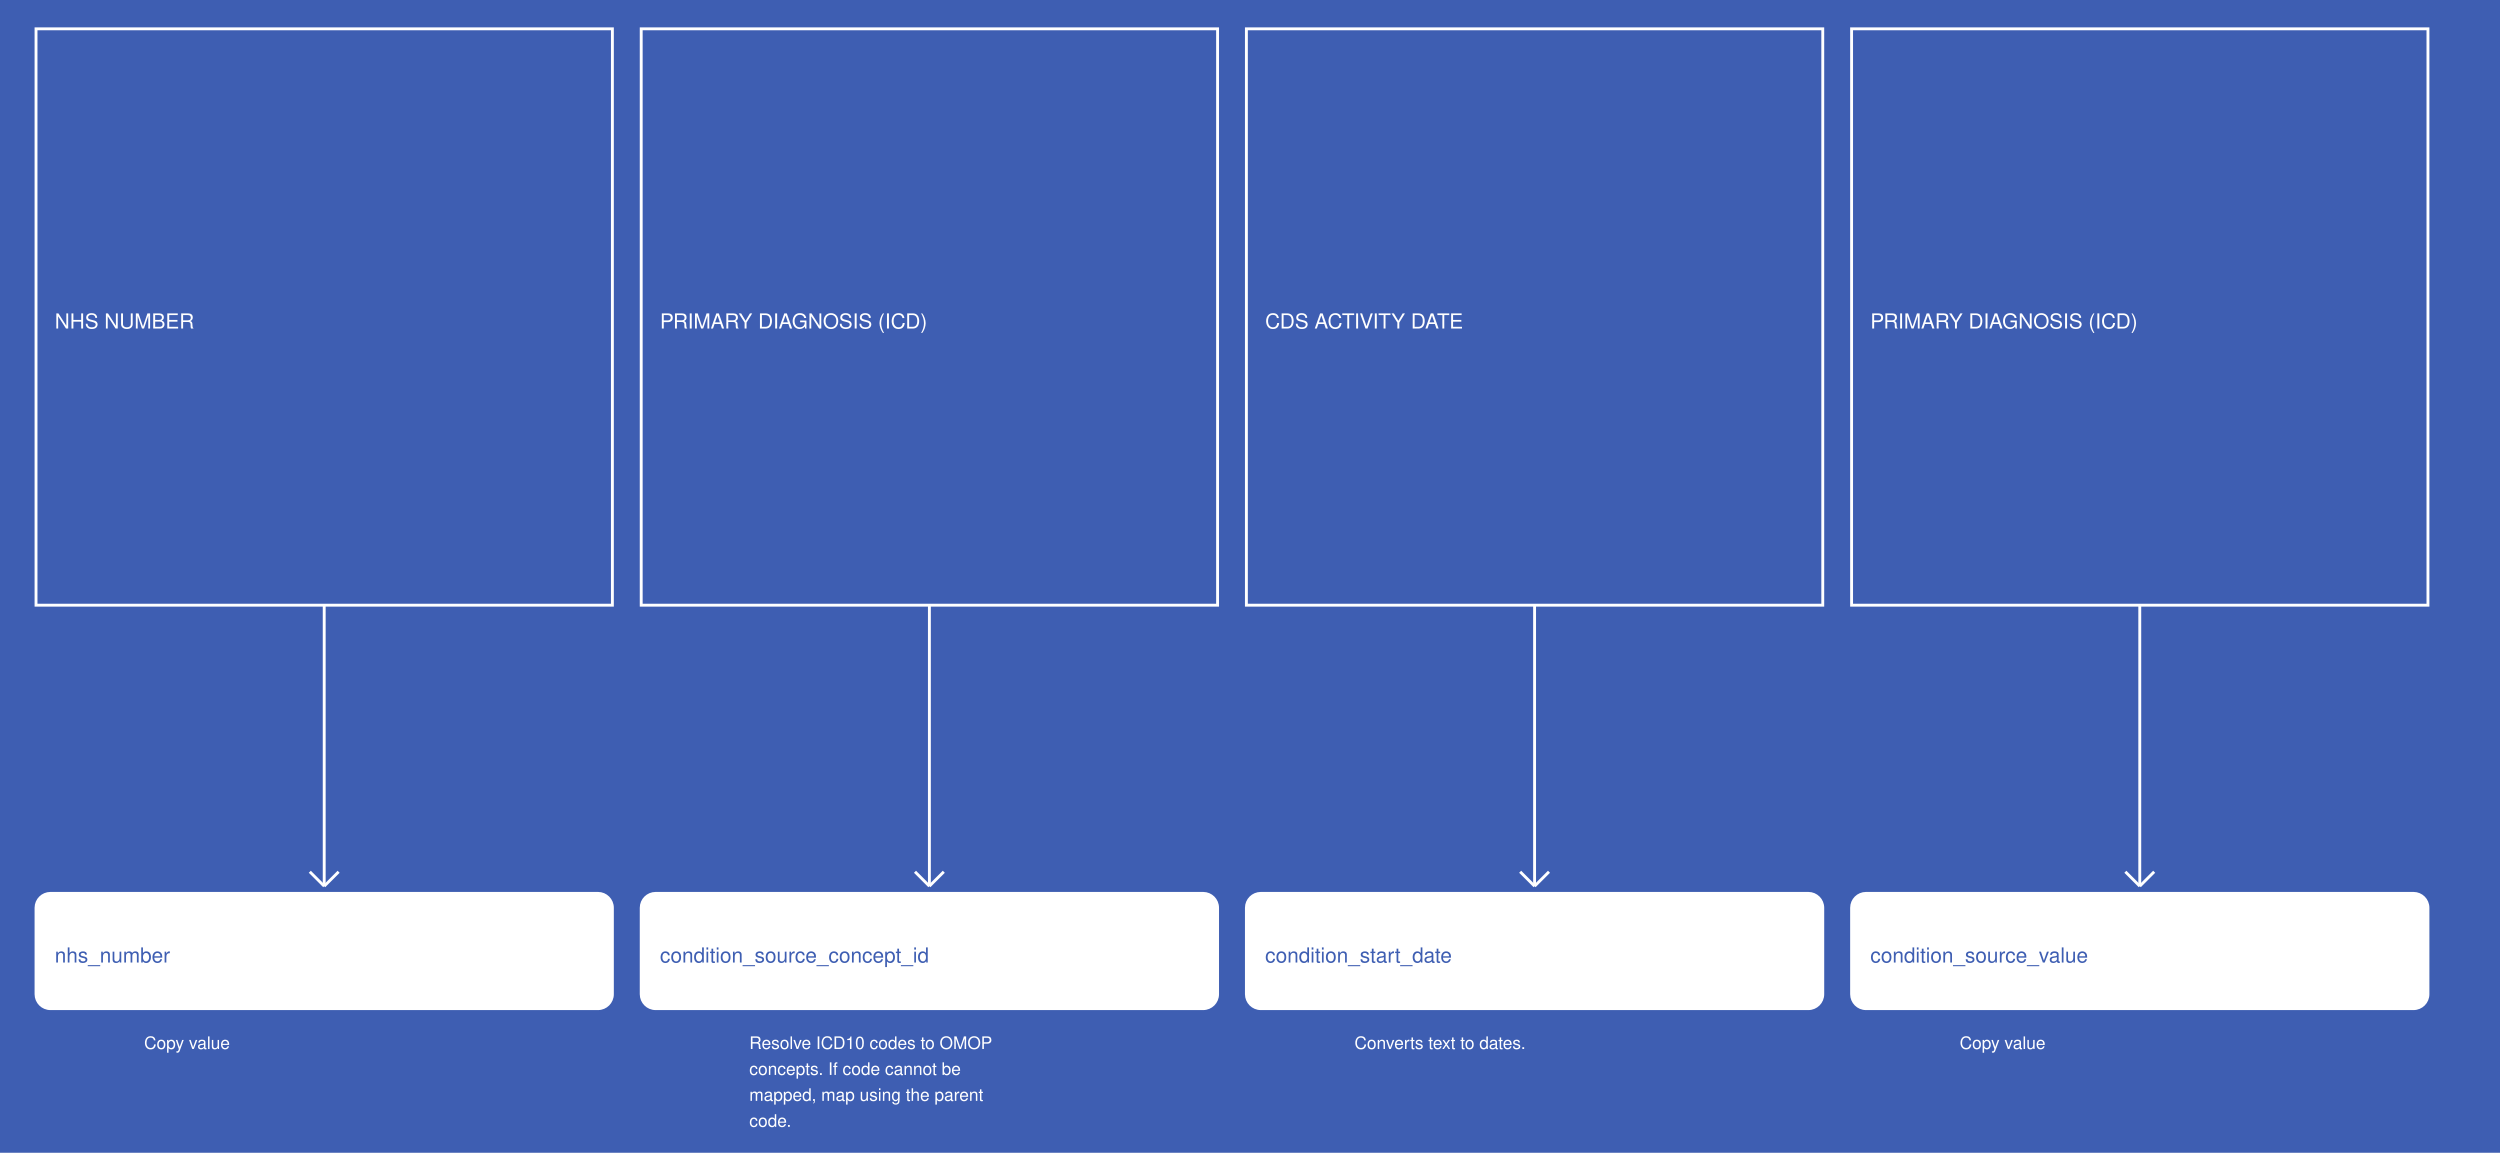
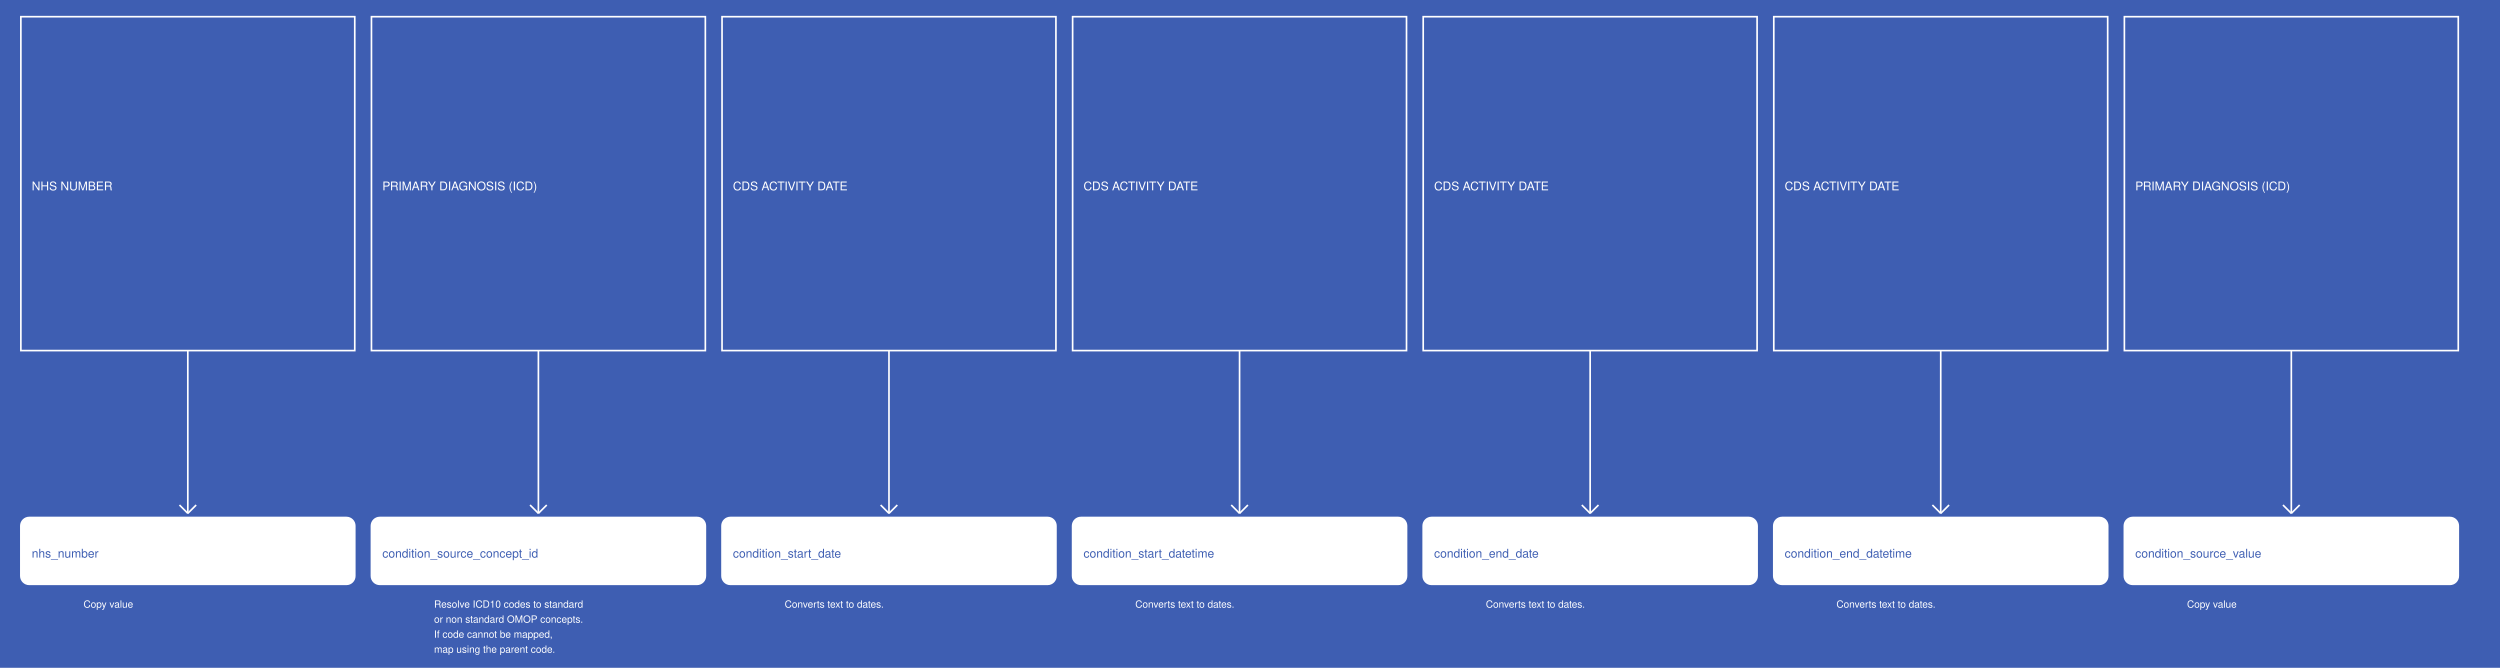
- <svg xmlns="http://www.w3.org/2000/svg" width="1735" height="800">
+ <svg xmlns="http://www.w3.org/2000/svg" width="2995" height="800">
  <rect width="100%" height="100%" fill="#3E5EB2" />
  <g>
    <rect x="25" y="20" width="400" height="400" fill="#3E5EB2" stroke="white" stroke-width="2" />
    <text x="38" y="228" fill="white" font-family="Helvetica" font-size="1.2em" text-anchor="start">NHS NUMBER</text>
  </g>
  <g>
    <line x1="225" y1="420" x2="225" y2="615" stroke="white" stroke-width="2" />
    <line x1="215" y1="605" x2="225" y2="615" stroke="white" stroke-width="2" />
    <line x1="235" y1="605" x2="225" y2="615" stroke="white" stroke-width="2" />
    <text x="100" y="728" fill="white" font-size="1em" font-family="Helvetica">Copy value</text>
  </g>
  <g>
    <rect x="25" y="620" width="400" height="80" fill="white" stroke="white" stroke-width="2" rx="10" />
    <text x="38" y="668" fill="#3E5EB2" font-family="Helvetica" font-size="1.2em" text-anchor="start">nhs_number</text>
  </g>
  <g>
    <rect x="445" y="20" width="400" height="400" fill="#3E5EB2" stroke="white" stroke-width="2" />
    <text x="458" y="228" fill="white" font-family="Helvetica" font-size="1.2em" text-anchor="start">PRIMARY DIAGNOSIS (ICD)</text>
  </g>
  <g>
    <line x1="645" y1="420" x2="645" y2="615" stroke="white" stroke-width="2" />
    <line x1="635" y1="605" x2="645" y2="615" stroke="white" stroke-width="2" />
    <line x1="655" y1="605" x2="645" y2="615" stroke="white" stroke-width="2" />
-     <text x="520" y="728" fill="white" font-size="1em" font-family="Helvetica">Resolve ICD10 codes to OMOP</text>
-     <text x="520" y="746" fill="white" font-size="1em" font-family="Helvetica">concepts. If code cannot be</text>
-     <text x="520" y="764" fill="white" font-size="1em" font-family="Helvetica">mapped, map using the parent</text>
-     <text x="520" y="782" fill="white" font-size="1em" font-family="Helvetica">code.</text>
+     <text x="520" y="728" fill="white" font-size="1em" font-family="Helvetica">Resolve ICD10 codes to standard</text>
+     <text x="520" y="746" fill="white" font-size="1em" font-family="Helvetica">or non standard OMOP concepts.</text>
+     <text x="520" y="764" fill="white" font-size="1em" font-family="Helvetica">If code cannot be mapped,</text>
+     <text x="520" y="782" fill="white" font-size="1em" font-family="Helvetica">map using the parent code.</text>
  </g>
  <g>
    <rect x="445" y="620" width="400" height="80" fill="white" stroke="white" stroke-width="2" rx="10" />
    <text x="458" y="668" fill="#3E5EB2" font-family="Helvetica" font-size="1.2em" text-anchor="start">condition_source_concept_id</text>
  </g>
  <g>
    <rect x="865" y="20" width="400" height="400" fill="#3E5EB2" stroke="white" stroke-width="2" />
    <text x="878" y="228" fill="white" font-family="Helvetica" font-size="1.2em" text-anchor="start">CDS ACTIVITY DATE</text>
  </g>
  <g>
    <line x1="1065" y1="420" x2="1065" y2="615" stroke="white" stroke-width="2" />
    <line x1="1055" y1="605" x2="1065" y2="615" stroke="white" stroke-width="2" />
    <line x1="1075" y1="605" x2="1065" y2="615" stroke="white" stroke-width="2" />
    <text x="940" y="728" fill="white" font-size="1em" font-family="Helvetica">Converts text to dates.</text>
  </g>
  <g>
    <rect x="865" y="620" width="400" height="80" fill="white" stroke="white" stroke-width="2" rx="10" />
    <text x="878" y="668" fill="#3E5EB2" font-family="Helvetica" font-size="1.2em" text-anchor="start">condition_start_date</text>
  </g>
  <g>
    <rect x="1285" y="20" width="400" height="400" fill="#3E5EB2" stroke="white" stroke-width="2" />
-     <text x="1298" y="228" fill="white" font-family="Helvetica" font-size="1.2em" text-anchor="start">PRIMARY DIAGNOSIS (ICD)</text>
+     <text x="1298" y="228" fill="white" font-family="Helvetica" font-size="1.2em" text-anchor="start">CDS ACTIVITY DATE</text>
  </g>
  <g>
    <line x1="1485" y1="420" x2="1485" y2="615" stroke="white" stroke-width="2" />
    <line x1="1475" y1="605" x2="1485" y2="615" stroke="white" stroke-width="2" />
    <line x1="1495" y1="605" x2="1485" y2="615" stroke="white" stroke-width="2" />
-     <text x="1360" y="728" fill="white" font-size="1em" font-family="Helvetica">Copy value</text>
+     <text x="1360" y="728" fill="white" font-size="1em" font-family="Helvetica">Converts text to dates.</text>
  </g>
  <g>
    <rect x="1285" y="620" width="400" height="80" fill="white" stroke="white" stroke-width="2" rx="10" />
-     <text x="1298" y="668" fill="#3E5EB2" font-family="Helvetica" font-size="1.2em" text-anchor="start">condition_source_value</text>
+     <text x="1298" y="668" fill="#3E5EB2" font-family="Helvetica" font-size="1.2em" text-anchor="start">condition_start_datetime</text>
+   </g>
+   <g>
+     <rect x="1705" y="20" width="400" height="400" fill="#3E5EB2" stroke="white" stroke-width="2" />
+     <text x="1718" y="228" fill="white" font-family="Helvetica" font-size="1.2em" text-anchor="start">CDS ACTIVITY DATE</text>
+   </g>
+   <g>
+     <line x1="1905" y1="420" x2="1905" y2="615" stroke="white" stroke-width="2" />
+     <line x1="1895" y1="605" x2="1905" y2="615" stroke="white" stroke-width="2" />
+     <line x1="1915" y1="605" x2="1905" y2="615" stroke="white" stroke-width="2" />
+     <text x="1780" y="728" fill="white" font-size="1em" font-family="Helvetica">Converts text to dates.</text>
+   </g>
+   <g>
+     <rect x="1705" y="620" width="400" height="80" fill="white" stroke="white" stroke-width="2" rx="10" />
+     <text x="1718" y="668" fill="#3E5EB2" font-family="Helvetica" font-size="1.2em" text-anchor="start">condition_end_date</text>
+   </g>
+   <g>
+     <rect x="2125" y="20" width="400" height="400" fill="#3E5EB2" stroke="white" stroke-width="2" />
+     <text x="2138" y="228" fill="white" font-family="Helvetica" font-size="1.2em" text-anchor="start">CDS ACTIVITY DATE</text>
+   </g>
+   <g>
+     <line x1="2325" y1="420" x2="2325" y2="615" stroke="white" stroke-width="2" />
+     <line x1="2315" y1="605" x2="2325" y2="615" stroke="white" stroke-width="2" />
+     <line x1="2335" y1="605" x2="2325" y2="615" stroke="white" stroke-width="2" />
+     <text x="2200" y="728" fill="white" font-size="1em" font-family="Helvetica">Converts text to dates.</text>
+   </g>
+   <g>
+     <rect x="2125" y="620" width="400" height="80" fill="white" stroke="white" stroke-width="2" rx="10" />
+     <text x="2138" y="668" fill="#3E5EB2" font-family="Helvetica" font-size="1.2em" text-anchor="start">condition_end_datetime</text>
+   </g>
+   <g>
+     <rect x="2545" y="20" width="400" height="400" fill="#3E5EB2" stroke="white" stroke-width="2" />
+     <text x="2558" y="228" fill="white" font-family="Helvetica" font-size="1.2em" text-anchor="start">PRIMARY DIAGNOSIS (ICD)</text>
+   </g>
+   <g>
+     <line x1="2745" y1="420" x2="2745" y2="615" stroke="white" stroke-width="2" />
+     <line x1="2735" y1="605" x2="2745" y2="615" stroke="white" stroke-width="2" />
+     <line x1="2755" y1="605" x2="2745" y2="615" stroke="white" stroke-width="2" />
+     <text x="2620" y="728" fill="white" font-size="1em" font-family="Helvetica">Copy value</text>
+   </g>
+   <g>
+     <rect x="2545" y="620" width="400" height="80" fill="white" stroke="white" stroke-width="2" rx="10" />
+     <text x="2558" y="668" fill="#3E5EB2" font-family="Helvetica" font-size="1.2em" text-anchor="start">condition_source_value</text>
  </g>
</svg>
